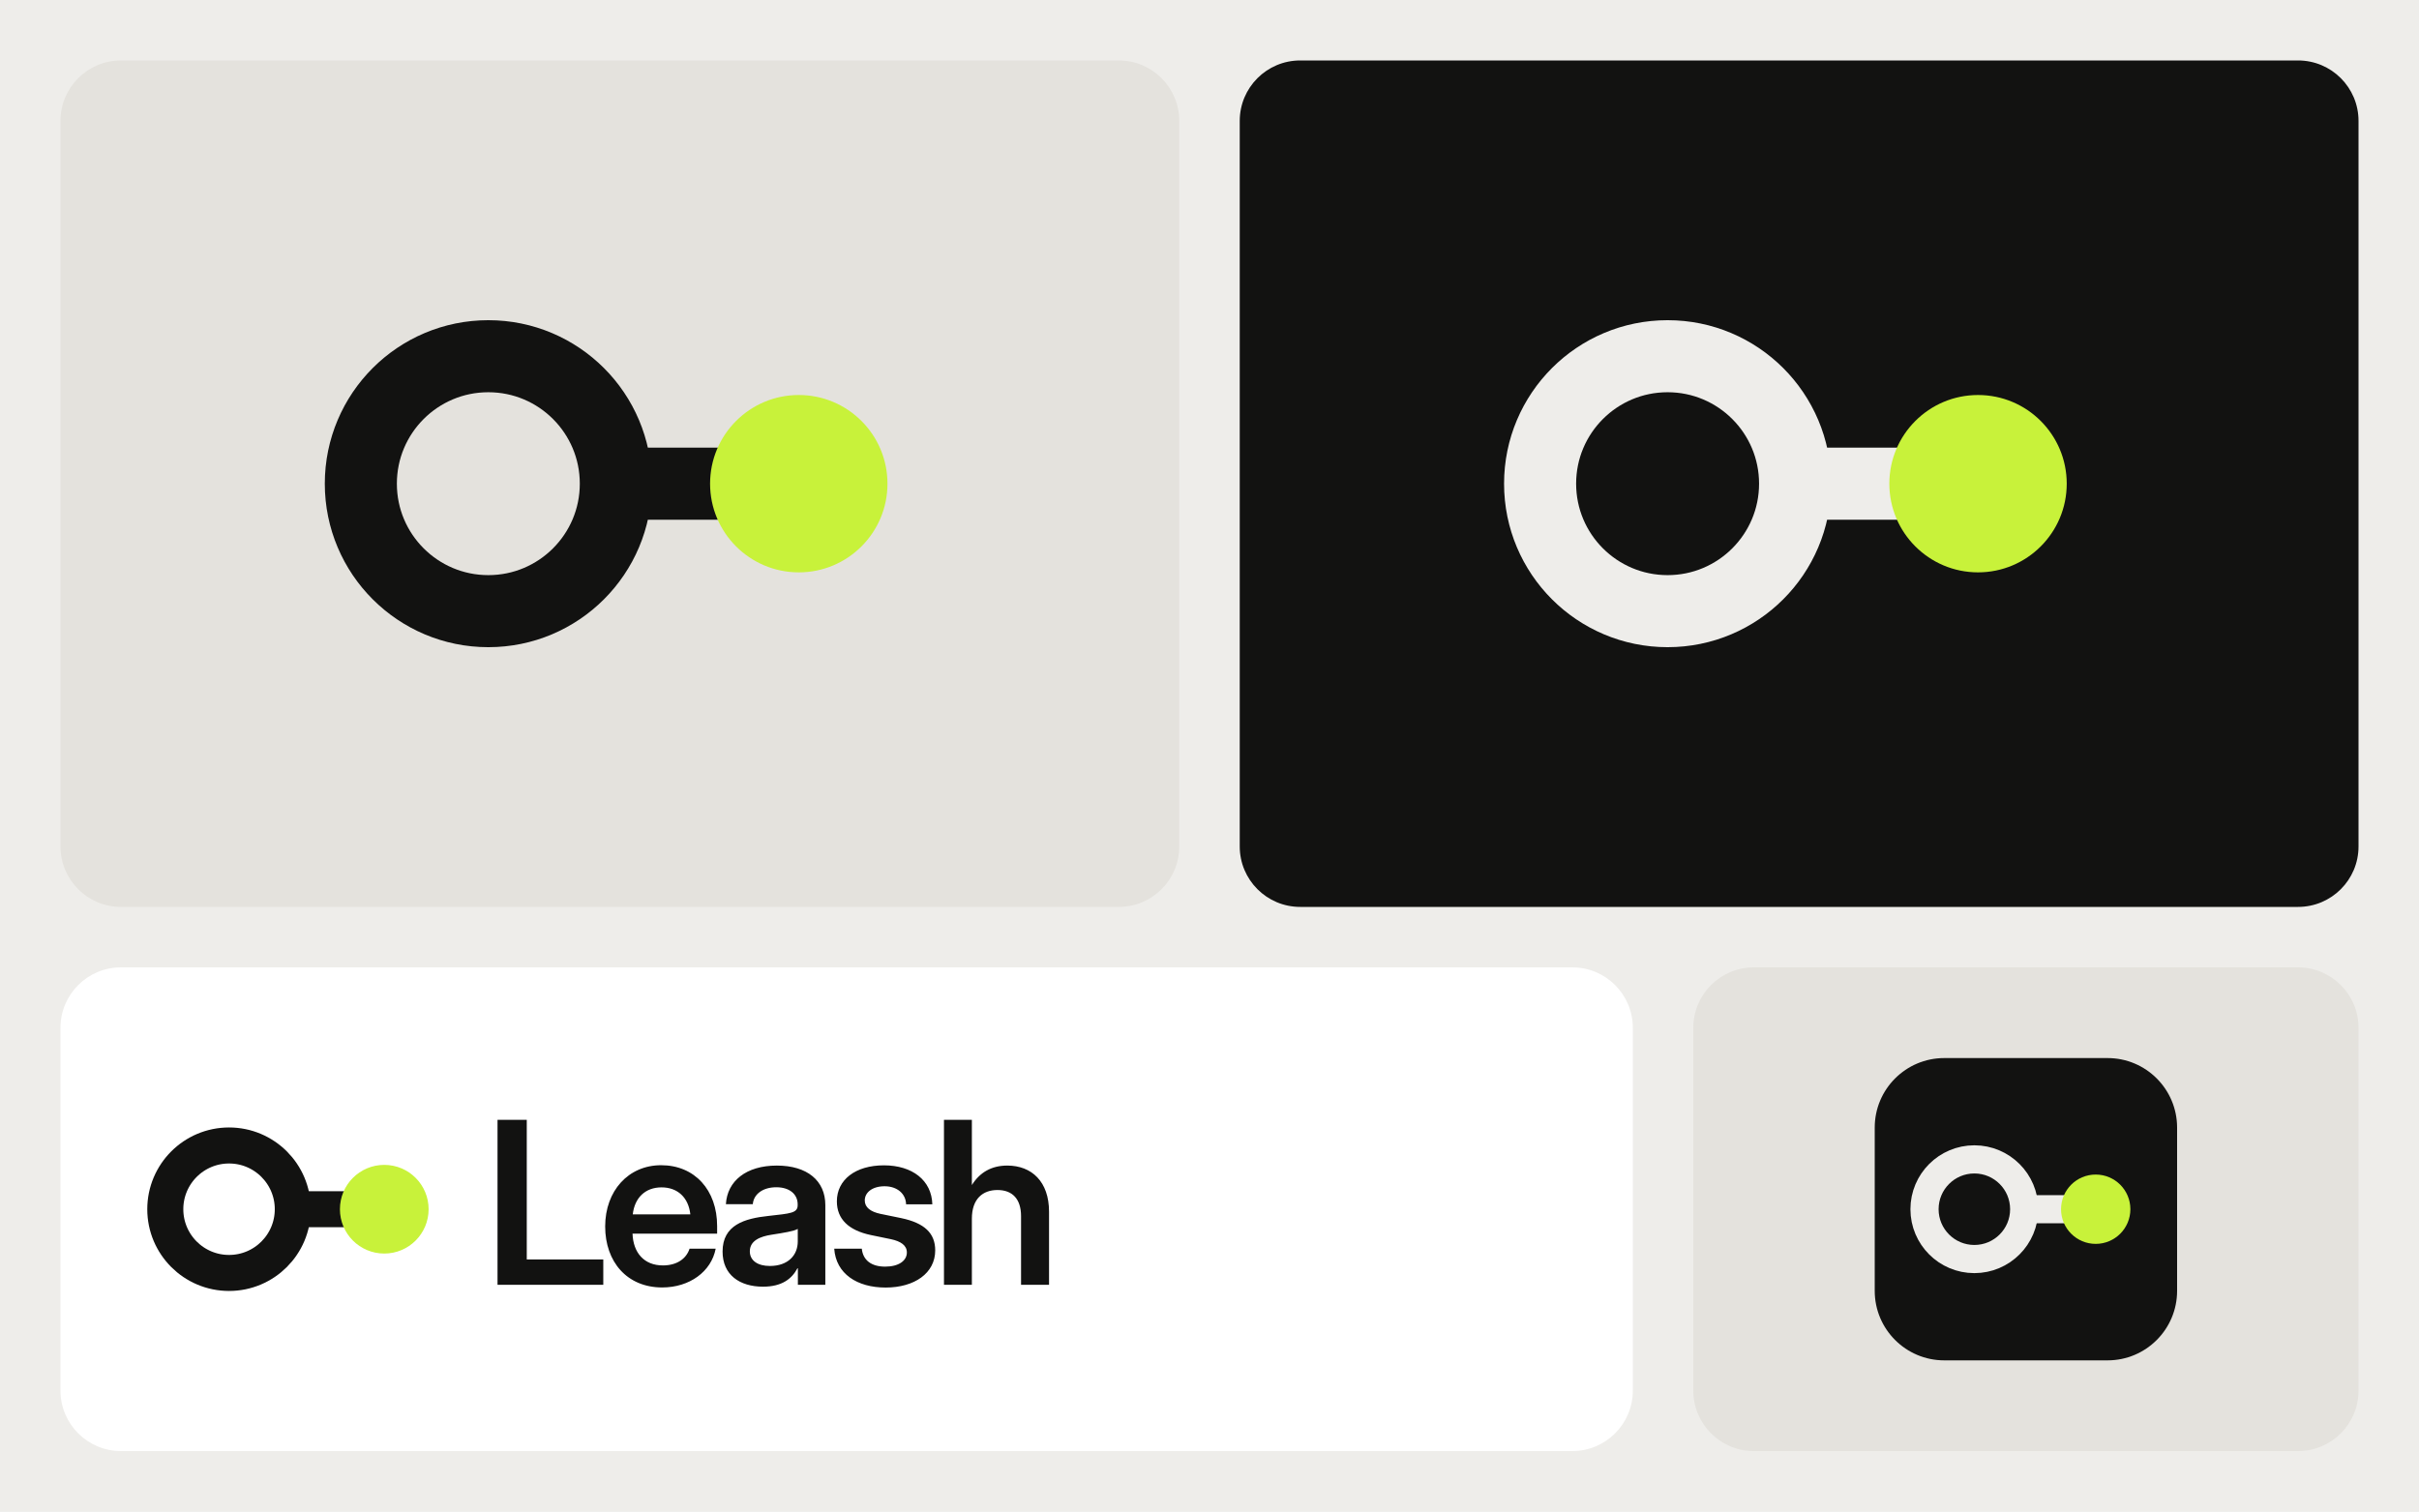
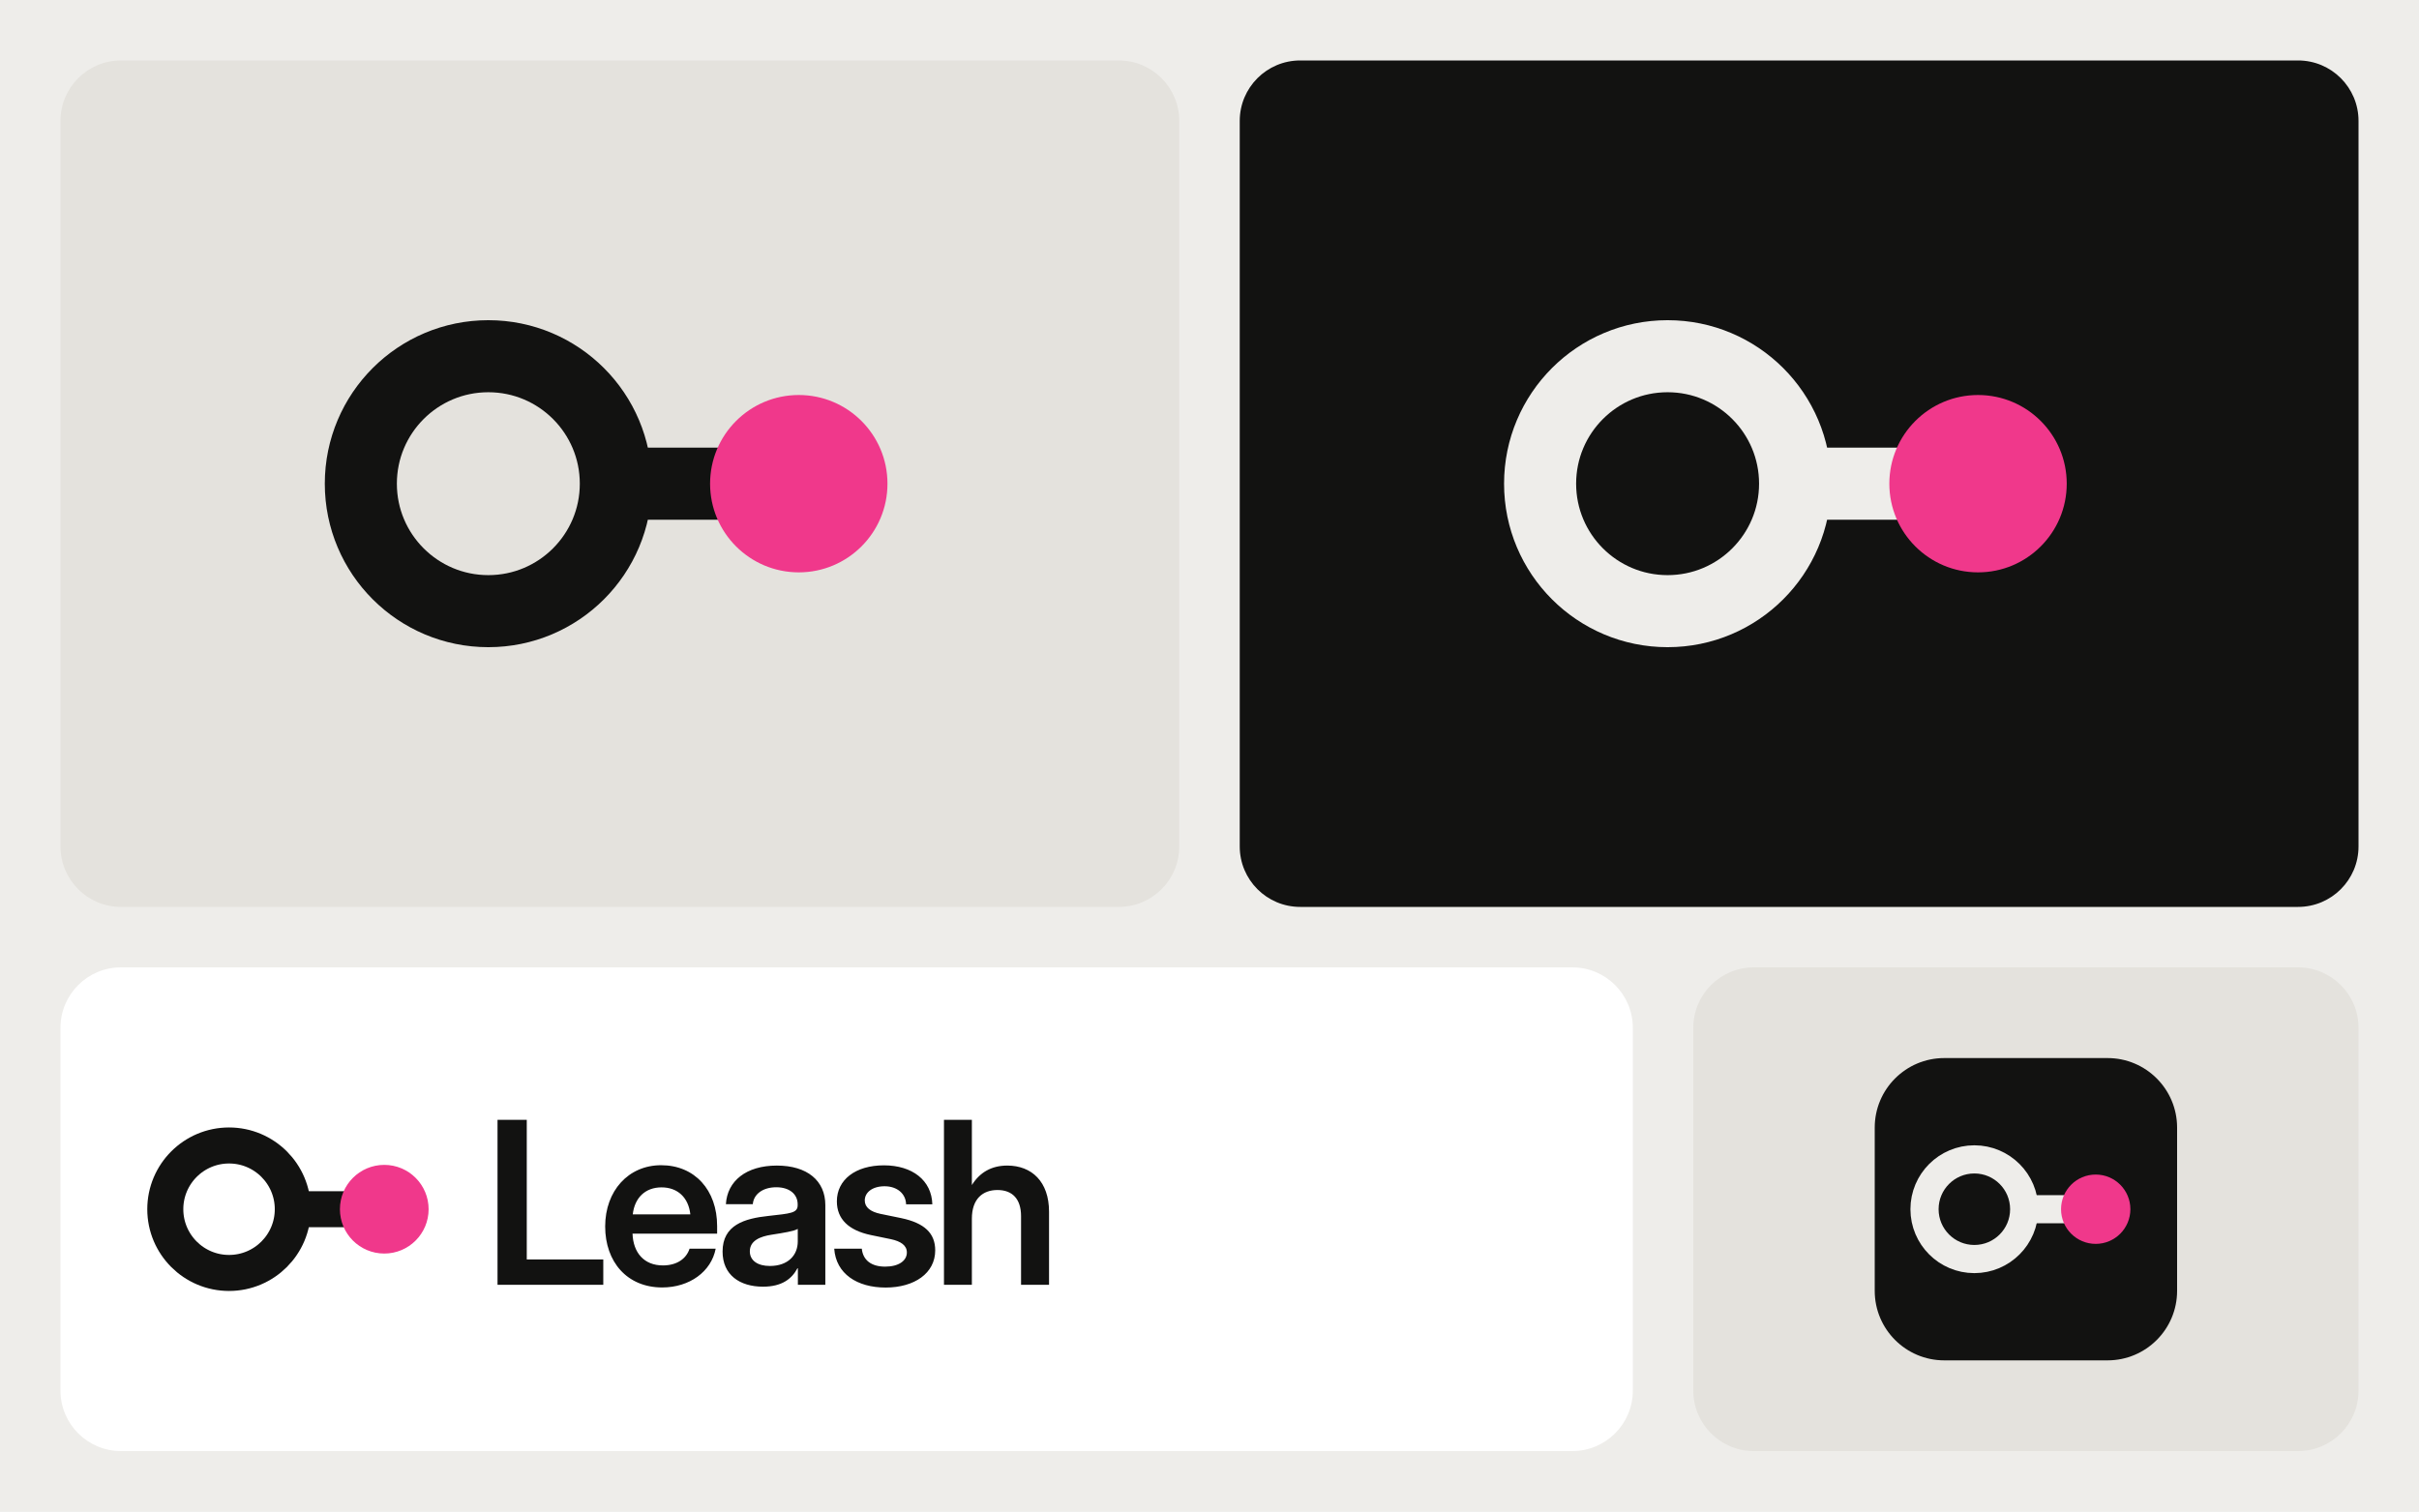
<svg xmlns="http://www.w3.org/2000/svg" width="1600" height="1000" viewBox="0 0 1600 1000">
  <rect width="1600" height="1000" fill="#EEEDEA" />
  <rect x="40" y="40" width="740" height="560" rx="40" fill="#E4E2DD" />
  <g transform="translate(180 100) scale(1.833333)">
    <circle cx="78" cy="120" r="46" fill="none" stroke="#121211" stroke-width="26" />
    <rect x="118" y="107" width="62" height="26" rx="13" fill="#121211" />
-     <circle cx="190" cy="120" r="32" fill="#C8F23A" />
+     <circle cx="190" cy="120" r="32" fill="#F0388B" />
  </g>
  <rect x="820" y="40" width="740" height="560" rx="40" fill="#121211" />
  <g transform="translate(960 100) scale(1.833333)">
    <circle cx="78" cy="120" r="46" fill="none" stroke="#EEEDEA" stroke-width="26" />
    <rect x="118" y="107" width="62" height="26" rx="13" fill="#EEEDEA" />
-     <circle cx="190" cy="120" r="32" fill="#C8F23A" />
+     <circle cx="190" cy="120" r="32" fill="#F0388B" />
  </g>
  <rect x="40" y="640" width="1040" height="320" rx="40" fill="#fff" />
  <g transform="translate(80 690) scale(0.9166667)">
    <circle cx="78" cy="120" r="46" fill="none" stroke="#121211" stroke-width="26" />
    <rect x="118" y="107" width="62" height="26" rx="13" fill="#121211" />
-     <circle cx="190" cy="120" r="32" fill="#C8F23A" />
+     <circle cx="190" cy="120" r="32" fill="#F0388B" />
  </g>
  <text x="320" y="850" font-family="Inter Display, Inter, sans-serif" font-weight="600" font-size="150" letter-spacing="-6.8" fill="#121211">Leash</text>
  <rect x="1120" y="640" width="440" height="320" rx="40" fill="#E4E2DD" />
  <rect x="1240" y="700" width="200" height="200" rx="46" fill="#121211" />
  <g transform="translate(1250 714) scale(0.7166667)">
    <circle cx="78" cy="120" r="46" fill="none" stroke="#EEEDEA" stroke-width="26" />
    <rect x="118" y="107" width="62" height="26" rx="13" fill="#EEEDEA" />
-     <circle cx="190" cy="120" r="32" fill="#C8F23A" />
+     <circle cx="190" cy="120" r="32" fill="#F0388B" />
  </g>
</svg>
